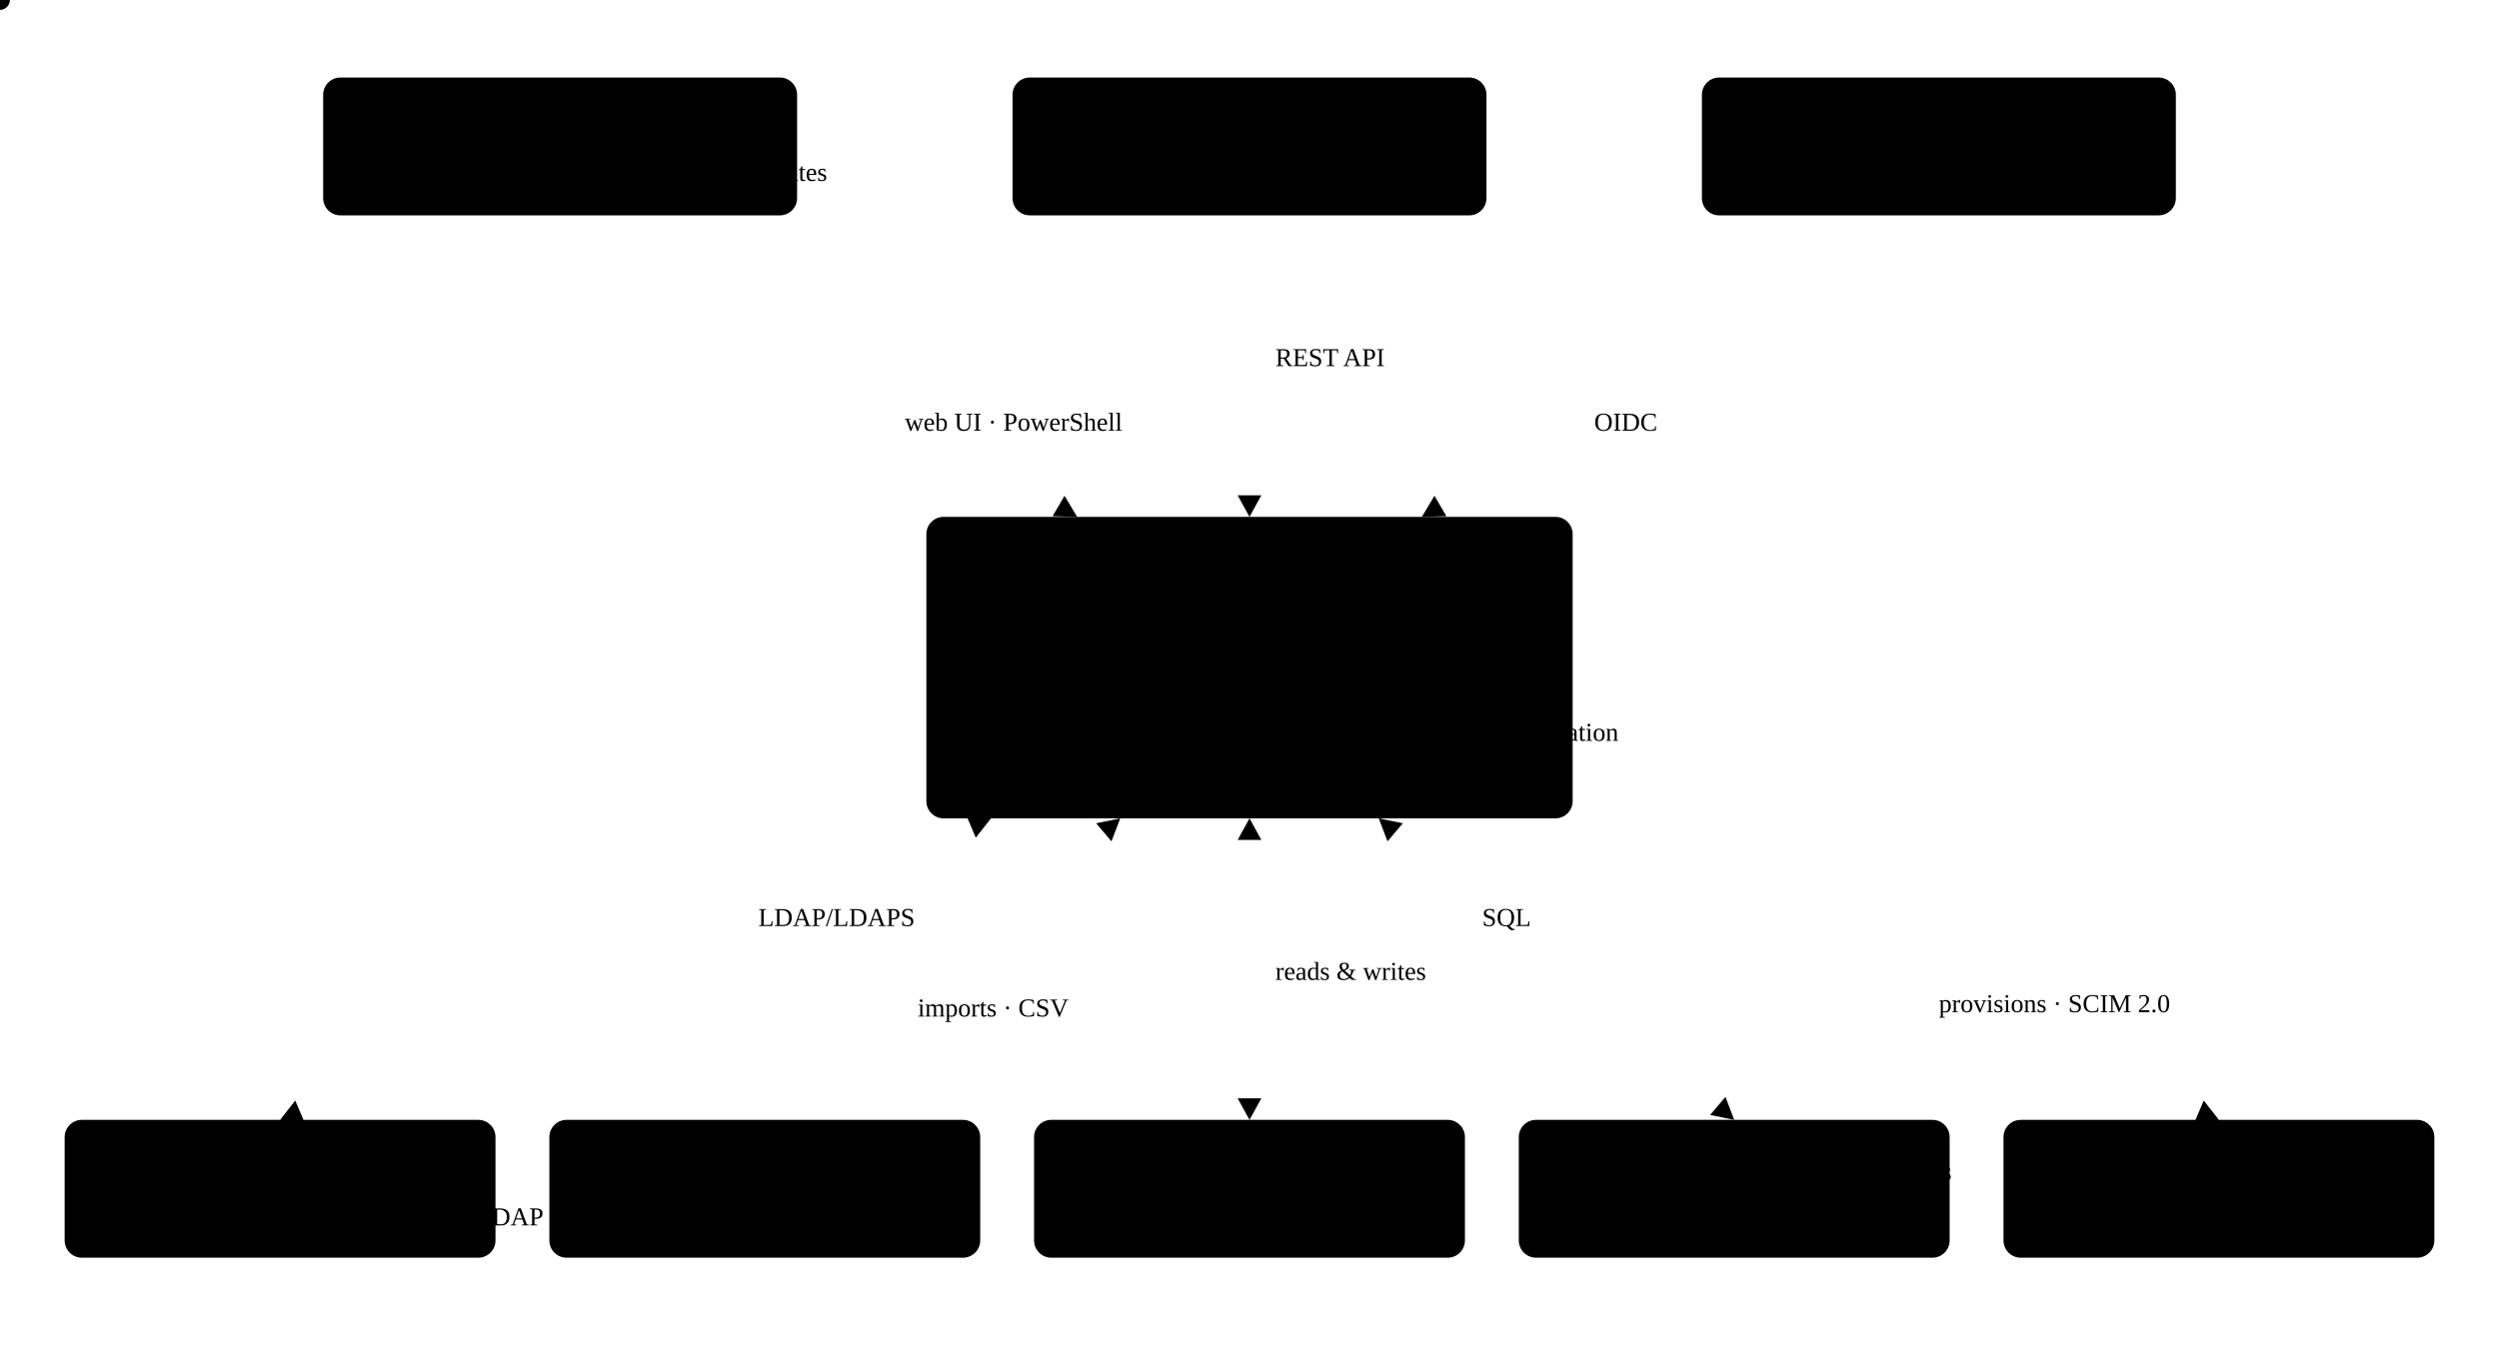
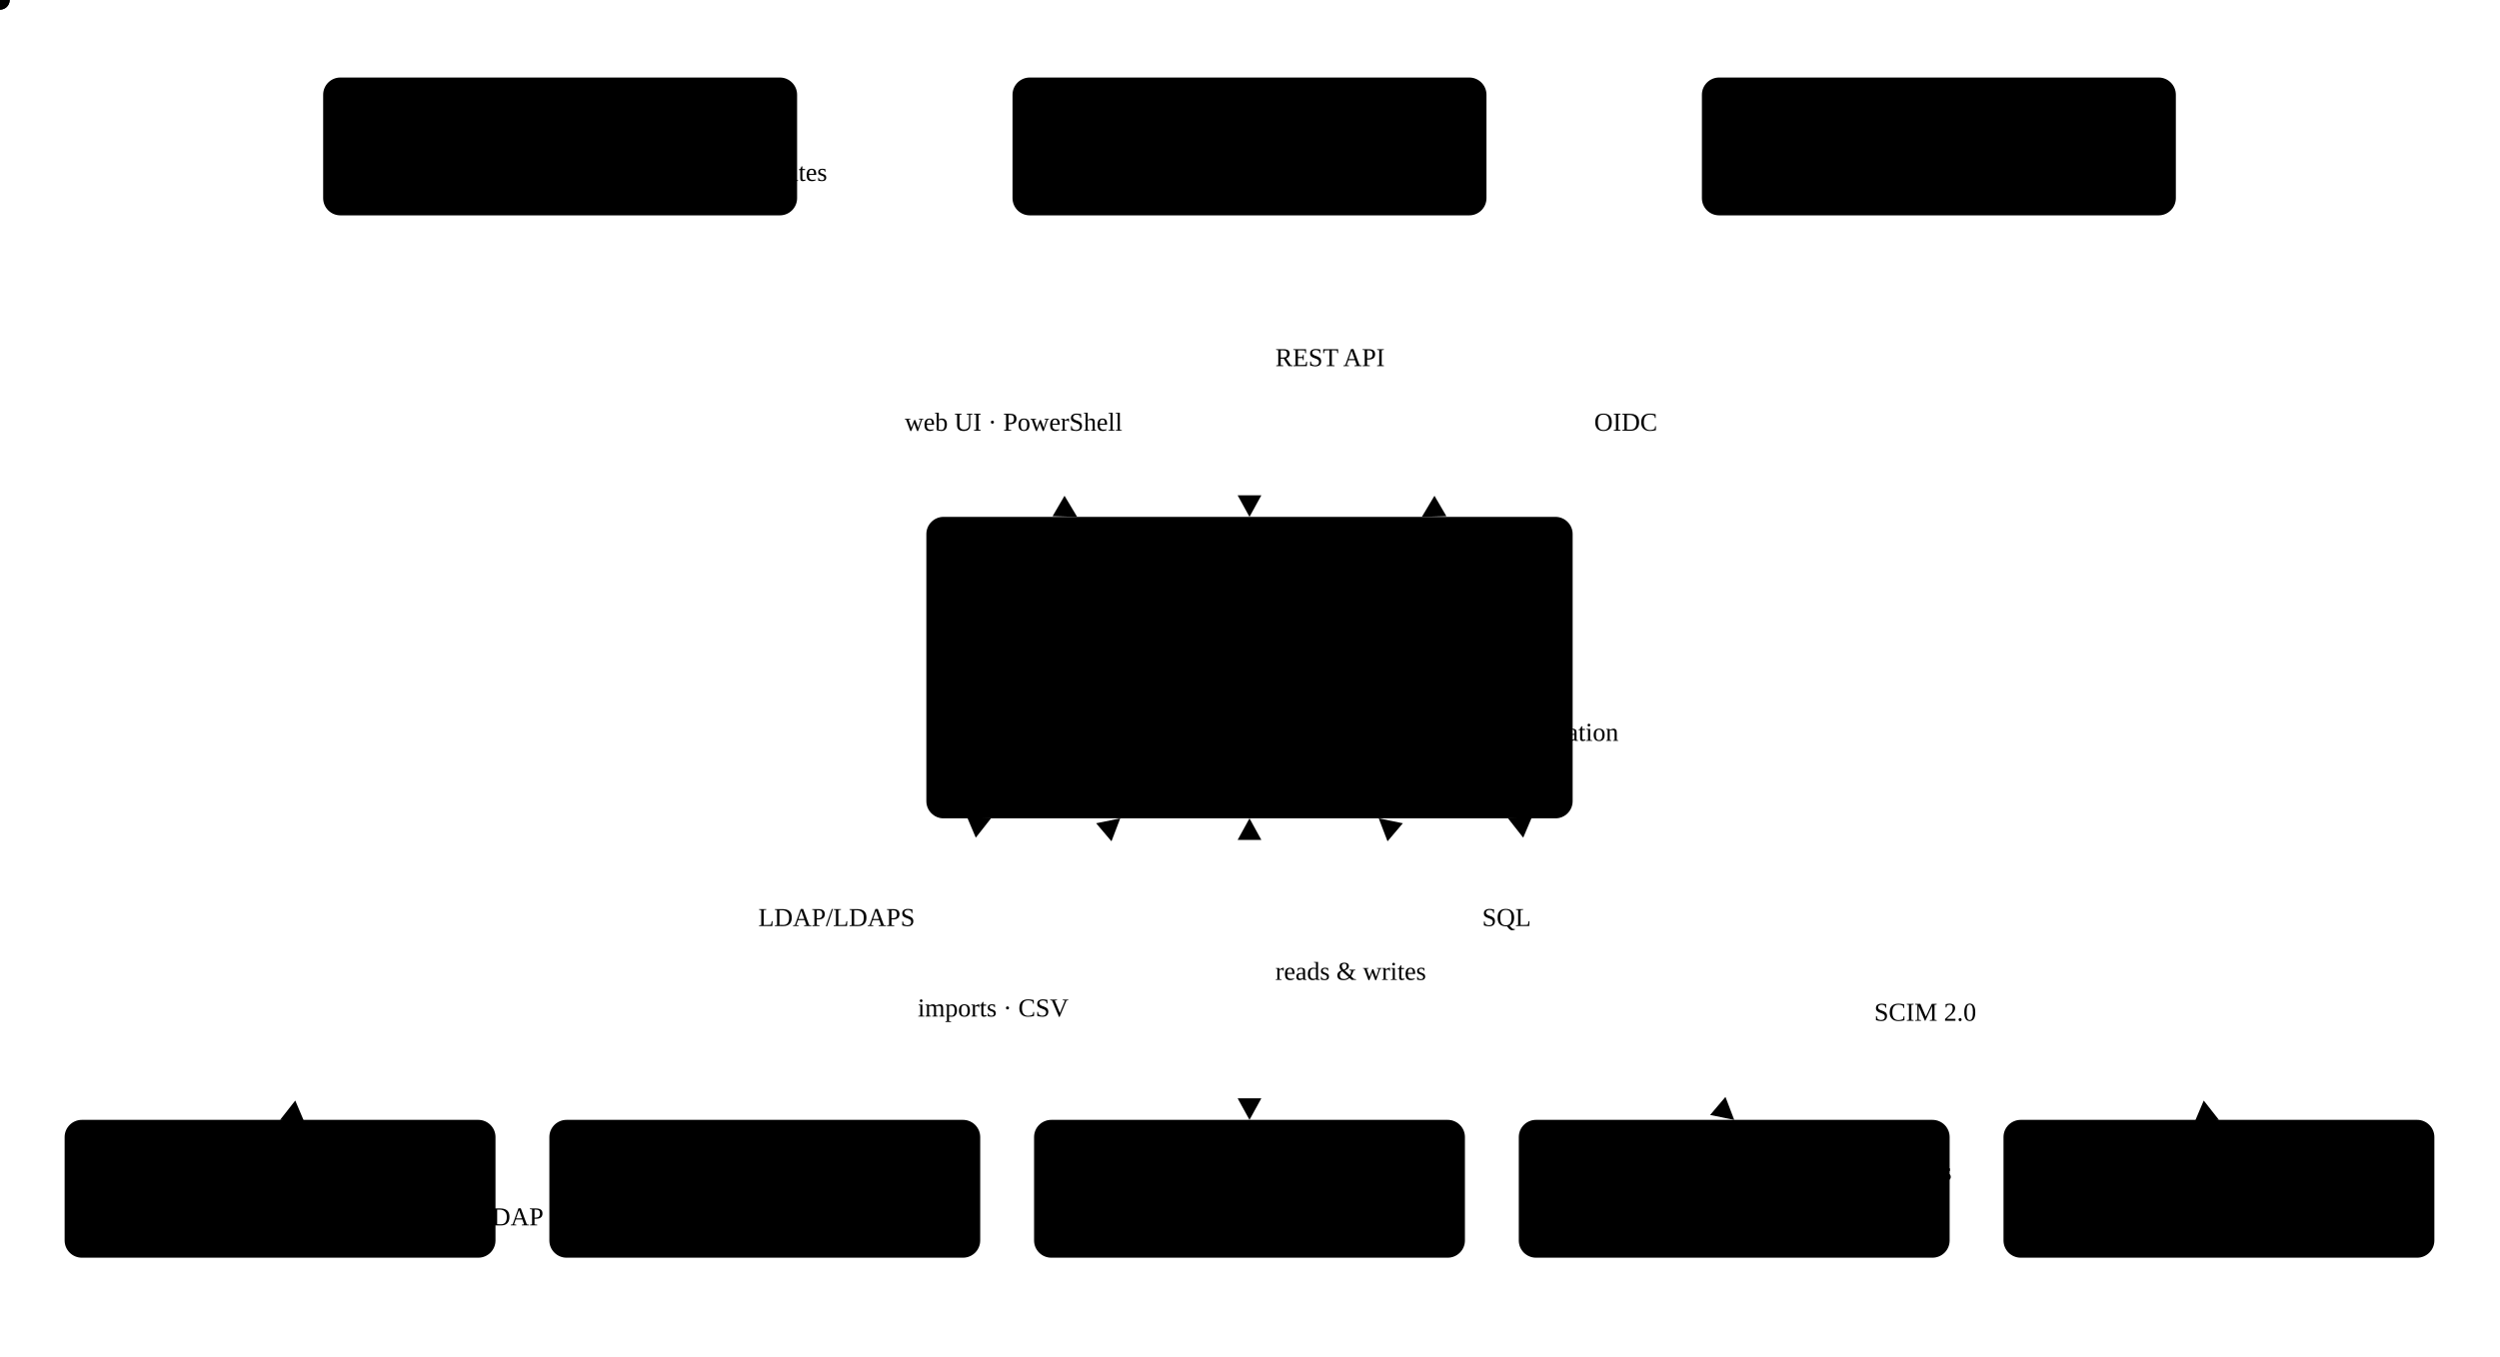
<svg xmlns="http://www.w3.org/2000/svg" class="jim-diagram" viewBox="0 0 1160 630" role="img" aria-labelledby="jimdg-sc-title jimdg-sc-desc">
  <g id="jimdg-sc-people">
    <rect class="jimdg-stage" x="150" y="36" width="220" height="64" rx="8" />
    <circle class="jimdg-person-glyph" cx="170" cy="57" r="6" />
    <path class="jimdg-person-glyph" d="M159,79 a11,11 0 0 1 22,0 z" />
    <text class="jimdg-stage-label" x="278" y="63">Administrator</text>
    <text class="jimdg-system-sub" x="278" y="84">configures &amp; operates</text>
    <rect class="jimdg-stage" x="470" y="36" width="220" height="64" rx="8" />
    <text class="jimdg-glyph-code" x="492" y="64">&gt;_</text>
    <text class="jimdg-stage-label" x="594" y="63">Automation Client</text>
    <text class="jimdg-system-sub" x="594" y="84">CI/CD · API keys</text>
    <rect class="jimdg-system" x="790" y="36" width="220" height="64" rx="8" />
    <text class="jimdg-system-name" x="900" y="63">Identity Provider</text>
    <text class="jimdg-system-sub" x="900" y="84">OIDC single sign-on</text>
  </g>
  <g id="jimdg-sc-jim">
    <rect class="jimdg-core" x="430" y="240" width="300" height="140" rx="8" />
    <text class="jimdg-core-title" x="580" y="296">JIM</text>
    <text class="jimdg-core-sub" x="580" y="322">Junctional Identity Manager</text>
    <text class="jimdg-core-sub" x="580" y="344">self-hosted identity synchronisation</text>
  </g>
  <g id="jimdg-sc-systems">
    <rect class="jimdg-system" x="30" y="520" width="200" height="64" rx="8" />
    <text class="jimdg-system-name" x="130" y="548">Directory Services</text>
    <text class="jimdg-system-sub" x="130" y="569">Active Directory · LDAP</text>
    <rect class="jimdg-system" x="255" y="520" width="200" height="64" rx="8" />
    <text class="jimdg-system-name" x="355" y="548">HR Systems</text>
    <text class="jimdg-system-sub" x="355" y="569">authoritative source</text>
    <rect class="jimdg-system" x="480" y="520" width="200" height="64" rx="8" />
    <text class="jimdg-system-name" x="580" y="548">File Systems</text>
    <text class="jimdg-system-sub" x="580" y="569">CSV &amp; flat files</text>
    <rect class="jimdg-system-planned" x="705" y="520" width="200" height="64" rx="8" />
    <text class="jimdg-system-name-planned" x="805" y="548">Enterprise Databases</text>
    <text class="jimdg-system-sub-planned" x="805" y="569">SQL (planned)</text>
-     <rect class="jimdg-system-planned" x="930" y="520" width="200" height="64" rx="8" />
-     <text class="jimdg-system-name-planned" x="1030" y="548">Cloud Applications</text>
-     <text class="jimdg-system-sub-planned" x="1030" y="569">SCIM 2.0 (planned)</text>
+     <rect class="jimdg-system" x="930" y="520" width="200" height="64" rx="8" />
+     <text class="jimdg-system-name" x="1030" y="548">Cloud Applications</text>
+     <text class="jimdg-system-sub" x="1030" y="569">SCIM 2.0</text>
  </g>
  <g id="jimdg-sc-edges">
    <line class="jimdg-spoke" x1="260" y1="100" x2="491.4" y2="235" />
    <polygon class="jimdg-arrow" points="0,0 -10,-5.5 -10,5.5" transform="translate(500,240) rotate(30.3)" />
    <text class="jimdg-spoke-label jimdg-anchor-end" x="420" y="200">web UI · PowerShell</text>
    <line class="jimdg-spoke" x1="580" y1="100" x2="580" y2="230" />
    <polygon class="jimdg-arrow" points="0,0 -10,-5.5 -10,5.5" transform="translate(580,240) rotate(90)" />
    <text class="jimdg-spoke-label jimdg-anchor-start" x="592" y="170">REST API</text>
    <line class="jimdg-spoke" x1="900" y1="100" x2="668.6" y2="235" />
    <polygon class="jimdg-arrow" points="0,0 -10,-5.5 -10,5.5" transform="translate(660,240) rotate(149.7)" />
    <text class="jimdg-spoke-label jimdg-anchor-start" x="740" y="200">OIDC</text>
    <line class="jimdg-spoke" x1="450.8" y1="383.9" x2="139.2" y2="516.1" />
    <polygon class="jimdg-arrow" points="0,0 -10,-5.5 -10,5.5" transform="translate(130,520) rotate(157)" />
    <polygon class="jimdg-arrow" points="0,0 -10,-5.5 -10,5.5" transform="translate(460,380) rotate(-23)" />
    <text class="jimdg-spoke-label jimdg-anchor-start" x="352" y="430">LDAP/LDAPS</text>
    <line class="jimdg-spoke" x1="355" y1="520" x2="512.4" y2="386.5" />
    <polygon class="jimdg-arrow" points="0,0 -10,-5.5 -10,5.5" transform="translate(520,380) rotate(-40.3)" />
    <text class="jimdg-spoke-label jimdg-anchor-start" x="426" y="472">imports · CSV</text>
    <line class="jimdg-spoke" x1="580" y1="390" x2="580" y2="510" />
    <polygon class="jimdg-arrow" points="0,0 -10,-5.5 -10,5.5" transform="translate(580,380) rotate(-90)" />
    <polygon class="jimdg-arrow" points="0,0 -10,-5.5 -10,5.5" transform="translate(580,520) rotate(90)" />
    <text class="jimdg-spoke-label jimdg-anchor-start" x="592" y="455">reads &amp; writes</text>
    <line class="jimdg-spoke-planned" x1="647.6" y1="386.5" x2="797.4" y2="513.5" />
    <polygon class="jimdg-arrow-planned" points="0,0 -10,-5.5 -10,5.5" transform="translate(805,520) rotate(40.3)" />
    <polygon class="jimdg-arrow-planned" points="0,0 -10,-5.5 -10,5.5" transform="translate(640,380) rotate(220.3)" />
    <text class="jimdg-spoke-label jimdg-anchor-end" x="688" y="430">SQL</text>
-     <line class="jimdg-spoke-planned" x1="700" y1="380" x2="1020.8" y2="516.1" />
-     <polygon class="jimdg-arrow-planned" points="0,0 -10,-5.5 -10,5.5" transform="translate(1030,520) rotate(23)" />
-     <text class="jimdg-spoke-label jimdg-anchor-end" x="900" y="470">provisions · SCIM 2.0</text>
+     <line class="jimdg-spoke" x1="709.2" y1="383.9" x2="1020.8" y2="516.1" />
+     <polygon class="jimdg-arrow" points="0,0 -10,-5.5 -10,5.5" transform="translate(1030,520) rotate(23)" />
+     <polygon class="jimdg-arrow" points="0,0 -10,-5.5 -10,5.5" transform="translate(700,380) rotate(203)" />
+     <text class="jimdg-spoke-label jimdg-anchor-end" x="870" y="474">SCIM 2.0</text>
  </g>
  <g id="jimdg-sc-packets">
    <circle class="jimdg-packet" r="4.5">
      <animateMotion dur="3s" begin="0s" repeatCount="indefinite" path="M355,520 L512,386" />
      <animate attributeName="opacity" values="0;1;1;0" keyTimes="0;0.15;0.85;1" dur="3s" begin="0s" repeatCount="indefinite" />
    </circle>
    <circle class="jimdg-packet" r="4.5">
      <animateMotion dur="3s" begin="-1.5s" repeatCount="indefinite" path="M450,384 L140,516" />
      <animate attributeName="opacity" values="0;1;1;0" keyTimes="0;0.15;0.85;1" dur="3s" begin="-1.5s" repeatCount="indefinite" />
    </circle>
  </g>
</svg>
